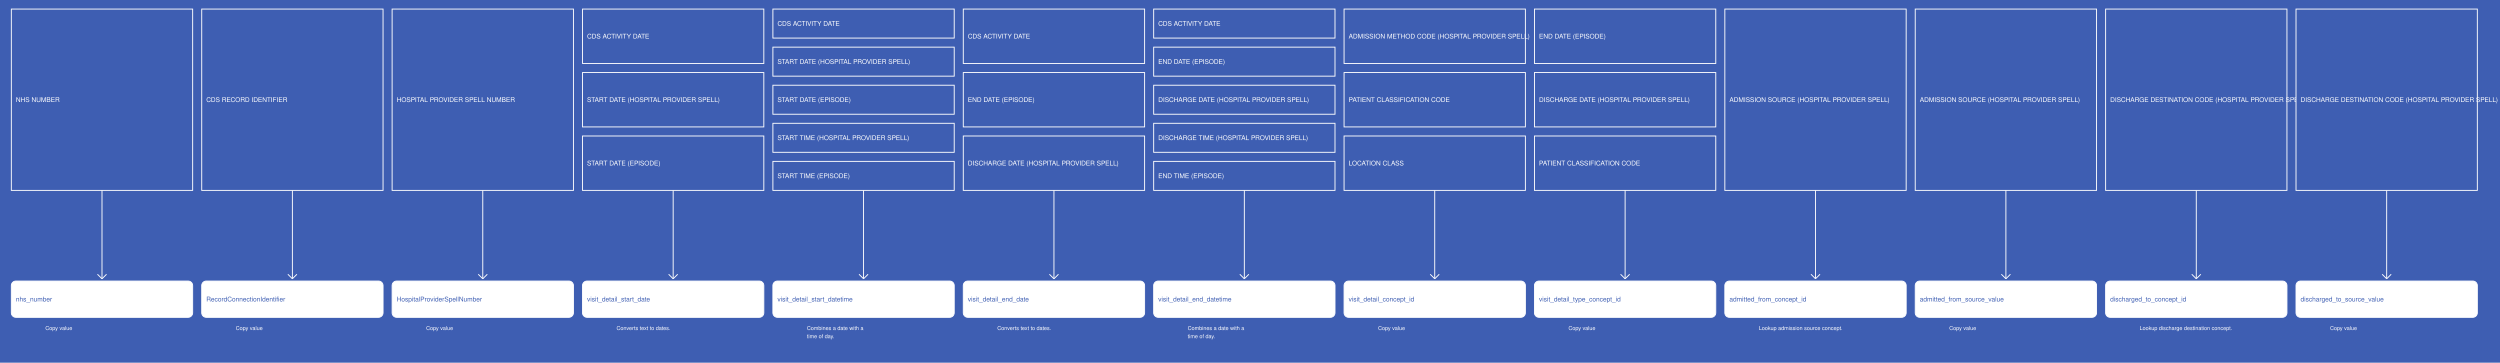
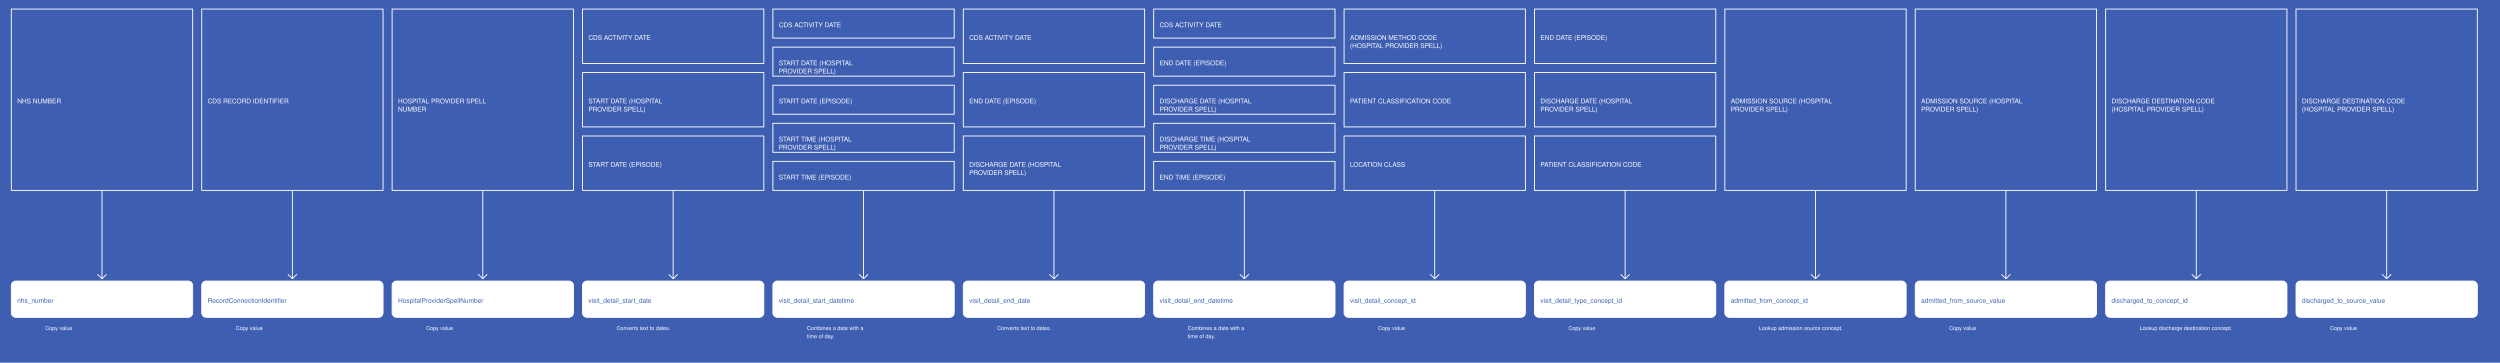
<svg xmlns="http://www.w3.org/2000/svg" width="5515" height="800">
  <rect width="100%" height="100%" fill="#3E5EB2" />
  <g>
    <rect x="25" y="20" width="400" height="400" fill="#3E5EB2" stroke="white" stroke-width="2" />
-     <text x="35" y="225" fill="white" font-family="Helvetica" font-size="1.2em" text-anchor="start">NHS NUMBER</text>
+     <text x="38" y="228" fill="white" font-family="Helvetica" font-size="1.2em" text-anchor="start">NHS NUMBER</text>
  </g>
  <g>
    <line x1="225" y1="420" x2="225" y2="615" stroke="white" stroke-width="2" />
    <line x1="215" y1="605" x2="225" y2="615" stroke="white" stroke-width="2" />
    <line x1="235" y1="605" x2="225" y2="615" stroke="white" stroke-width="2" />
    <text x="100" y="728" fill="white" font-size="1em" font-family="Helvetica">Copy value</text>
  </g>
  <g>
    <rect x="25" y="620" width="400" height="80" fill="white" stroke="white" stroke-width="2" rx="10" />
-     <text x="35" y="665" fill="#3E5EB2" font-family="Helvetica" font-size="1.2em" text-anchor="start">nhs_number</text>
+     <text x="38" y="668" fill="#3E5EB2" font-family="Helvetica" font-size="1.2em" text-anchor="start">nhs_number</text>
  </g>
  <g>
    <rect x="445" y="20" width="400" height="400" fill="#3E5EB2" stroke="white" stroke-width="2" />
-     <text x="455" y="225" fill="white" font-family="Helvetica" font-size="1.2em" text-anchor="start">CDS RECORD IDENTIFIER</text>
+     <text x="458" y="228" fill="white" font-family="Helvetica" font-size="1.2em" text-anchor="start">CDS RECORD IDENTIFIER</text>
  </g>
  <g>
    <line x1="645" y1="420" x2="645" y2="615" stroke="white" stroke-width="2" />
    <line x1="635" y1="605" x2="645" y2="615" stroke="white" stroke-width="2" />
    <line x1="655" y1="605" x2="645" y2="615" stroke="white" stroke-width="2" />
    <text x="520" y="728" fill="white" font-size="1em" font-family="Helvetica">Copy value</text>
  </g>
  <g>
    <rect x="445" y="620" width="400" height="80" fill="white" stroke="white" stroke-width="2" rx="10" />
-     <text x="455" y="665" fill="#3E5EB2" font-family="Helvetica" font-size="1.2em" text-anchor="start">RecordConnectionIdentifier</text>
+     <text x="458" y="668" fill="#3E5EB2" font-family="Helvetica" font-size="1.2em" text-anchor="start">RecordConnectionIdentifier</text>
  </g>
  <g>
    <rect x="865" y="20" width="400" height="400" fill="#3E5EB2" stroke="white" stroke-width="2" />
-     <text x="875" y="225" fill="white" font-family="Helvetica" font-size="1.2em" text-anchor="start">HOSPITAL PROVIDER SPELL NUMBER</text>
+     <text x="878" y="228" fill="white" font-family="Helvetica" font-size="1.2em" text-anchor="start">HOSPITAL PROVIDER SPELL</text>
+     <text x="878" y="246" fill="white" font-family="Helvetica" font-size="1.2em" text-anchor="start">NUMBER</text>
  </g>
  <g>
    <line x1="1065" y1="420" x2="1065" y2="615" stroke="white" stroke-width="2" />
    <line x1="1055" y1="605" x2="1065" y2="615" stroke="white" stroke-width="2" />
    <line x1="1075" y1="605" x2="1065" y2="615" stroke="white" stroke-width="2" />
    <text x="940" y="728" fill="white" font-size="1em" font-family="Helvetica">Copy value</text>
  </g>
  <g>
    <rect x="865" y="620" width="400" height="80" fill="white" stroke="white" stroke-width="2" rx="10" />
-     <text x="875" y="665" fill="#3E5EB2" font-family="Helvetica" font-size="1.2em" text-anchor="start">HospitalProviderSpellNumber</text>
+     <text x="878" y="668" fill="#3E5EB2" font-family="Helvetica" font-size="1.2em" text-anchor="start">HospitalProviderSpellNumber</text>
  </g>
  <g>
    <rect x="1285" y="20" width="400" height="120" fill="#3E5EB2" stroke="white" stroke-width="2" />
-     <text x="1295" y="85" fill="white" font-family="Helvetica" font-size="1.2em" text-anchor="start">CDS ACTIVITY DATE</text>
+     <text x="1298" y="88" fill="white" font-family="Helvetica" font-size="1.2em" text-anchor="start">CDS ACTIVITY DATE</text>
  </g>
  <g>
    <rect x="1285" y="160" width="400" height="120" fill="#3E5EB2" stroke="white" stroke-width="2" />
-     <text x="1295" y="225" fill="white" font-family="Helvetica" font-size="1.2em" text-anchor="start">START DATE (HOSPITAL PROVIDER SPELL)</text>
+     <text x="1298" y="228" fill="white" font-family="Helvetica" font-size="1.2em" text-anchor="start">START DATE (HOSPITAL</text>
+     <text x="1298" y="246" fill="white" font-family="Helvetica" font-size="1.2em" text-anchor="start">PROVIDER SPELL)</text>
  </g>
  <g>
    <rect x="1285" y="300" width="400" height="120" fill="#3E5EB2" stroke="white" stroke-width="2" />
-     <text x="1295" y="365" fill="white" font-family="Helvetica" font-size="1.2em" text-anchor="start">START DATE (EPISODE)</text>
+     <text x="1298" y="368" fill="white" font-family="Helvetica" font-size="1.2em" text-anchor="start">START DATE (EPISODE)</text>
  </g>
  <g>
    <line x1="1485" y1="420" x2="1485" y2="615" stroke="white" stroke-width="2" />
    <line x1="1475" y1="605" x2="1485" y2="615" stroke="white" stroke-width="2" />
    <line x1="1495" y1="605" x2="1485" y2="615" stroke="white" stroke-width="2" />
    <text x="1360" y="728" fill="white" font-size="1em" font-family="Helvetica">Converts text to dates.</text>
  </g>
  <g>
    <rect x="1285" y="620" width="400" height="80" fill="white" stroke="white" stroke-width="2" rx="10" />
-     <text x="1295" y="665" fill="#3E5EB2" font-family="Helvetica" font-size="1.2em" text-anchor="start">visit_detail_start_date</text>
+     <text x="1298" y="668" fill="#3E5EB2" font-family="Helvetica" font-size="1.2em" text-anchor="start">visit_detail_start_date</text>
  </g>
  <g>
    <rect x="1705" y="20" width="400" height="64" fill="#3E5EB2" stroke="white" stroke-width="2" />
-     <text x="1715" y="57" fill="white" font-family="Helvetica" font-size="1.2em" text-anchor="start">CDS ACTIVITY DATE</text>
+     <text x="1718" y="60" fill="white" font-family="Helvetica" font-size="1.2em" text-anchor="start">CDS ACTIVITY DATE</text>
  </g>
  <g>
    <rect x="1705" y="104" width="400" height="64" fill="#3E5EB2" stroke="white" stroke-width="2" />
-     <text x="1715" y="141" fill="white" font-family="Helvetica" font-size="1.2em" text-anchor="start">START DATE (HOSPITAL PROVIDER SPELL)</text>
+     <text x="1718" y="144" fill="white" font-family="Helvetica" font-size="1.2em" text-anchor="start">START DATE (HOSPITAL</text>
+     <text x="1718" y="162" fill="white" font-family="Helvetica" font-size="1.2em" text-anchor="start">PROVIDER SPELL)</text>
  </g>
  <g>
    <rect x="1705" y="188" width="400" height="64" fill="#3E5EB2" stroke="white" stroke-width="2" />
-     <text x="1715" y="225" fill="white" font-family="Helvetica" font-size="1.2em" text-anchor="start">START DATE (EPISODE)</text>
+     <text x="1718" y="228" fill="white" font-family="Helvetica" font-size="1.2em" text-anchor="start">START DATE (EPISODE)</text>
  </g>
  <g>
    <rect x="1705" y="272" width="400" height="64" fill="#3E5EB2" stroke="white" stroke-width="2" />
-     <text x="1715" y="309" fill="white" font-family="Helvetica" font-size="1.2em" text-anchor="start">START TIME (HOSPITAL PROVIDER SPELL)</text>
+     <text x="1718" y="312" fill="white" font-family="Helvetica" font-size="1.2em" text-anchor="start">START TIME (HOSPITAL</text>
+     <text x="1718" y="330" fill="white" font-family="Helvetica" font-size="1.2em" text-anchor="start">PROVIDER SPELL)</text>
  </g>
  <g>
    <rect x="1705" y="356" width="400" height="64" fill="#3E5EB2" stroke="white" stroke-width="2" />
-     <text x="1715" y="393" fill="white" font-family="Helvetica" font-size="1.2em" text-anchor="start">START TIME (EPISODE)</text>
+     <text x="1718" y="396" fill="white" font-family="Helvetica" font-size="1.2em" text-anchor="start">START TIME (EPISODE)</text>
  </g>
  <g>
    <line x1="1905" y1="420" x2="1905" y2="615" stroke="white" stroke-width="2" />
    <line x1="1895" y1="605" x2="1905" y2="615" stroke="white" stroke-width="2" />
    <line x1="1915" y1="605" x2="1905" y2="615" stroke="white" stroke-width="2" />
    <text x="1780" y="728" fill="white" font-size="1em" font-family="Helvetica">Combines a date with a</text>
    <text x="1780" y="746" fill="white" font-size="1em" font-family="Helvetica">time of day.</text>
  </g>
  <g>
    <rect x="1705" y="620" width="400" height="80" fill="white" stroke="white" stroke-width="2" rx="10" />
-     <text x="1715" y="665" fill="#3E5EB2" font-family="Helvetica" font-size="1.2em" text-anchor="start">visit_detail_start_datetime</text>
+     <text x="1718" y="668" fill="#3E5EB2" font-family="Helvetica" font-size="1.2em" text-anchor="start">visit_detail_start_datetime</text>
  </g>
  <g>
    <rect x="2125" y="20" width="400" height="120" fill="#3E5EB2" stroke="white" stroke-width="2" />
-     <text x="2135" y="85" fill="white" font-family="Helvetica" font-size="1.2em" text-anchor="start">CDS ACTIVITY DATE</text>
+     <text x="2138" y="88" fill="white" font-family="Helvetica" font-size="1.2em" text-anchor="start">CDS ACTIVITY DATE</text>
  </g>
  <g>
    <rect x="2125" y="160" width="400" height="120" fill="#3E5EB2" stroke="white" stroke-width="2" />
-     <text x="2135" y="225" fill="white" font-family="Helvetica" font-size="1.2em" text-anchor="start">END DATE (EPISODE)</text>
+     <text x="2138" y="228" fill="white" font-family="Helvetica" font-size="1.2em" text-anchor="start">END DATE (EPISODE)</text>
  </g>
  <g>
    <rect x="2125" y="300" width="400" height="120" fill="#3E5EB2" stroke="white" stroke-width="2" />
-     <text x="2135" y="365" fill="white" font-family="Helvetica" font-size="1.2em" text-anchor="start">DISCHARGE DATE (HOSPITAL PROVIDER SPELL)</text>
+     <text x="2138" y="368" fill="white" font-family="Helvetica" font-size="1.2em" text-anchor="start">DISCHARGE DATE (HOSPITAL</text>
+     <text x="2138" y="386" fill="white" font-family="Helvetica" font-size="1.2em" text-anchor="start">PROVIDER SPELL)</text>
  </g>
  <g>
    <line x1="2325" y1="420" x2="2325" y2="615" stroke="white" stroke-width="2" />
    <line x1="2315" y1="605" x2="2325" y2="615" stroke="white" stroke-width="2" />
    <line x1="2335" y1="605" x2="2325" y2="615" stroke="white" stroke-width="2" />
    <text x="2200" y="728" fill="white" font-size="1em" font-family="Helvetica">Converts text to dates.</text>
  </g>
  <g>
    <rect x="2125" y="620" width="400" height="80" fill="white" stroke="white" stroke-width="2" rx="10" />
-     <text x="2135" y="665" fill="#3E5EB2" font-family="Helvetica" font-size="1.2em" text-anchor="start">visit_detail_end_date</text>
+     <text x="2138" y="668" fill="#3E5EB2" font-family="Helvetica" font-size="1.2em" text-anchor="start">visit_detail_end_date</text>
  </g>
  <g>
    <rect x="2545" y="20" width="400" height="64" fill="#3E5EB2" stroke="white" stroke-width="2" />
-     <text x="2555" y="57" fill="white" font-family="Helvetica" font-size="1.2em" text-anchor="start">CDS ACTIVITY DATE</text>
+     <text x="2558" y="60" fill="white" font-family="Helvetica" font-size="1.2em" text-anchor="start">CDS ACTIVITY DATE</text>
  </g>
  <g>
    <rect x="2545" y="104" width="400" height="64" fill="#3E5EB2" stroke="white" stroke-width="2" />
-     <text x="2555" y="141" fill="white" font-family="Helvetica" font-size="1.2em" text-anchor="start">END DATE (EPISODE)</text>
+     <text x="2558" y="144" fill="white" font-family="Helvetica" font-size="1.2em" text-anchor="start">END DATE (EPISODE)</text>
  </g>
  <g>
    <rect x="2545" y="188" width="400" height="64" fill="#3E5EB2" stroke="white" stroke-width="2" />
-     <text x="2555" y="225" fill="white" font-family="Helvetica" font-size="1.2em" text-anchor="start">DISCHARGE DATE (HOSPITAL PROVIDER SPELL)</text>
+     <text x="2558" y="228" fill="white" font-family="Helvetica" font-size="1.2em" text-anchor="start">DISCHARGE DATE (HOSPITAL</text>
+     <text x="2558" y="246" fill="white" font-family="Helvetica" font-size="1.2em" text-anchor="start">PROVIDER SPELL)</text>
  </g>
  <g>
    <rect x="2545" y="272" width="400" height="64" fill="#3E5EB2" stroke="white" stroke-width="2" />
-     <text x="2555" y="309" fill="white" font-family="Helvetica" font-size="1.2em" text-anchor="start">DISCHARGE TIME (HOSPITAL PROVIDER SPELL)</text>
+     <text x="2558" y="312" fill="white" font-family="Helvetica" font-size="1.2em" text-anchor="start">DISCHARGE TIME (HOSPITAL</text>
+     <text x="2558" y="330" fill="white" font-family="Helvetica" font-size="1.2em" text-anchor="start">PROVIDER SPELL)</text>
  </g>
  <g>
    <rect x="2545" y="356" width="400" height="64" fill="#3E5EB2" stroke="white" stroke-width="2" />
-     <text x="2555" y="393" fill="white" font-family="Helvetica" font-size="1.2em" text-anchor="start">END TIME (EPISODE)</text>
+     <text x="2558" y="396" fill="white" font-family="Helvetica" font-size="1.2em" text-anchor="start">END TIME (EPISODE)</text>
  </g>
  <g>
    <line x1="2745" y1="420" x2="2745" y2="615" stroke="white" stroke-width="2" />
    <line x1="2735" y1="605" x2="2745" y2="615" stroke="white" stroke-width="2" />
    <line x1="2755" y1="605" x2="2745" y2="615" stroke="white" stroke-width="2" />
    <text x="2620" y="728" fill="white" font-size="1em" font-family="Helvetica">Combines a date with a</text>
    <text x="2620" y="746" fill="white" font-size="1em" font-family="Helvetica">time of day.</text>
  </g>
  <g>
    <rect x="2545" y="620" width="400" height="80" fill="white" stroke="white" stroke-width="2" rx="10" />
-     <text x="2555" y="665" fill="#3E5EB2" font-family="Helvetica" font-size="1.2em" text-anchor="start">visit_detail_end_datetime</text>
+     <text x="2558" y="668" fill="#3E5EB2" font-family="Helvetica" font-size="1.2em" text-anchor="start">visit_detail_end_datetime</text>
  </g>
  <g>
    <rect x="2965" y="20" width="400" height="120" fill="#3E5EB2" stroke="white" stroke-width="2" />
-     <text x="2975" y="85" fill="white" font-family="Helvetica" font-size="1.2em" text-anchor="start">ADMISSION METHOD CODE (HOSPITAL PROVIDER SPELL)</text>
+     <text x="2978" y="88" fill="white" font-family="Helvetica" font-size="1.2em" text-anchor="start">ADMISSION METHOD CODE</text>
+     <text x="2978" y="106" fill="white" font-family="Helvetica" font-size="1.2em" text-anchor="start">(HOSPITAL PROVIDER SPELL)</text>
  </g>
  <g>
    <rect x="2965" y="160" width="400" height="120" fill="#3E5EB2" stroke="white" stroke-width="2" />
-     <text x="2975" y="225" fill="white" font-family="Helvetica" font-size="1.2em" text-anchor="start">PATIENT CLASSIFICATION CODE</text>
+     <text x="2978" y="228" fill="white" font-family="Helvetica" font-size="1.2em" text-anchor="start">PATIENT CLASSIFICATION CODE</text>
  </g>
  <g>
    <rect x="2965" y="300" width="400" height="120" fill="#3E5EB2" stroke="white" stroke-width="2" />
-     <text x="2975" y="365" fill="white" font-family="Helvetica" font-size="1.2em" text-anchor="start">LOCATION CLASS</text>
+     <text x="2978" y="368" fill="white" font-family="Helvetica" font-size="1.2em" text-anchor="start">LOCATION CLASS</text>
  </g>
  <g>
    <line x1="3165" y1="420" x2="3165" y2="615" stroke="white" stroke-width="2" />
    <line x1="3155" y1="605" x2="3165" y2="615" stroke="white" stroke-width="2" />
    <line x1="3175" y1="605" x2="3165" y2="615" stroke="white" stroke-width="2" />
    <text x="3040" y="728" fill="white" font-size="1em" font-family="Helvetica">Copy value</text>
  </g>
  <g>
    <rect x="2965" y="620" width="400" height="80" fill="white" stroke="white" stroke-width="2" rx="10" />
-     <text x="2975" y="665" fill="#3E5EB2" font-family="Helvetica" font-size="1.2em" text-anchor="start">visit_detail_concept_id</text>
+     <text x="2978" y="668" fill="#3E5EB2" font-family="Helvetica" font-size="1.2em" text-anchor="start">visit_detail_concept_id</text>
  </g>
  <g>
    <rect x="3385" y="20" width="400" height="120" fill="#3E5EB2" stroke="white" stroke-width="2" />
-     <text x="3395" y="85" fill="white" font-family="Helvetica" font-size="1.2em" text-anchor="start">END DATE (EPISODE)</text>
+     <text x="3398" y="88" fill="white" font-family="Helvetica" font-size="1.2em" text-anchor="start">END DATE (EPISODE)</text>
  </g>
  <g>
    <rect x="3385" y="160" width="400" height="120" fill="#3E5EB2" stroke="white" stroke-width="2" />
-     <text x="3395" y="225" fill="white" font-family="Helvetica" font-size="1.2em" text-anchor="start">DISCHARGE DATE (HOSPITAL PROVIDER SPELL)</text>
+     <text x="3398" y="228" fill="white" font-family="Helvetica" font-size="1.2em" text-anchor="start">DISCHARGE DATE (HOSPITAL</text>
+     <text x="3398" y="246" fill="white" font-family="Helvetica" font-size="1.2em" text-anchor="start">PROVIDER SPELL)</text>
  </g>
  <g>
    <rect x="3385" y="300" width="400" height="120" fill="#3E5EB2" stroke="white" stroke-width="2" />
-     <text x="3395" y="365" fill="white" font-family="Helvetica" font-size="1.2em" text-anchor="start">PATIENT CLASSIFICATION CODE</text>
+     <text x="3398" y="368" fill="white" font-family="Helvetica" font-size="1.2em" text-anchor="start">PATIENT CLASSIFICATION CODE</text>
  </g>
  <g>
    <line x1="3585" y1="420" x2="3585" y2="615" stroke="white" stroke-width="2" />
    <line x1="3575" y1="605" x2="3585" y2="615" stroke="white" stroke-width="2" />
    <line x1="3595" y1="605" x2="3585" y2="615" stroke="white" stroke-width="2" />
    <text x="3460" y="728" fill="white" font-size="1em" font-family="Helvetica">Copy value</text>
  </g>
  <g>
    <rect x="3385" y="620" width="400" height="80" fill="white" stroke="white" stroke-width="2" rx="10" />
-     <text x="3395" y="665" fill="#3E5EB2" font-family="Helvetica" font-size="1.2em" text-anchor="start">visit_detail_type_concept_id</text>
+     <text x="3398" y="668" fill="#3E5EB2" font-family="Helvetica" font-size="1.2em" text-anchor="start">visit_detail_type_concept_id</text>
  </g>
  <g>
    <rect x="3805" y="20" width="400" height="400" fill="#3E5EB2" stroke="white" stroke-width="2" />
-     <text x="3815" y="225" fill="white" font-family="Helvetica" font-size="1.2em" text-anchor="start">ADMISSION SOURCE (HOSPITAL PROVIDER SPELL)</text>
+     <text x="3818" y="228" fill="white" font-family="Helvetica" font-size="1.2em" text-anchor="start">ADMISSION SOURCE (HOSPITAL</text>
+     <text x="3818" y="246" fill="white" font-family="Helvetica" font-size="1.2em" text-anchor="start">PROVIDER SPELL)</text>
  </g>
  <g>
    <line x1="4005" y1="420" x2="4005" y2="615" stroke="white" stroke-width="2" />
    <line x1="3995" y1="605" x2="4005" y2="615" stroke="white" stroke-width="2" />
    <line x1="4015" y1="605" x2="4005" y2="615" stroke="white" stroke-width="2" />
    <text x="3880" y="728" fill="white" font-size="1em" font-family="Helvetica">Lookup admission source concept.</text>
  </g>
  <g>
    <rect x="3805" y="620" width="400" height="80" fill="white" stroke="white" stroke-width="2" rx="10" />
-     <text x="3815" y="665" fill="#3E5EB2" font-family="Helvetica" font-size="1.2em" text-anchor="start">admitted_from_concept_id</text>
+     <text x="3818" y="668" fill="#3E5EB2" font-family="Helvetica" font-size="1.2em" text-anchor="start">admitted_from_concept_id</text>
  </g>
  <g>
    <rect x="4225" y="20" width="400" height="400" fill="#3E5EB2" stroke="white" stroke-width="2" />
-     <text x="4235" y="225" fill="white" font-family="Helvetica" font-size="1.2em" text-anchor="start">ADMISSION SOURCE (HOSPITAL PROVIDER SPELL)</text>
+     <text x="4238" y="228" fill="white" font-family="Helvetica" font-size="1.2em" text-anchor="start">ADMISSION SOURCE (HOSPITAL</text>
+     <text x="4238" y="246" fill="white" font-family="Helvetica" font-size="1.2em" text-anchor="start">PROVIDER SPELL)</text>
  </g>
  <g>
    <line x1="4425" y1="420" x2="4425" y2="615" stroke="white" stroke-width="2" />
    <line x1="4415" y1="605" x2="4425" y2="615" stroke="white" stroke-width="2" />
    <line x1="4435" y1="605" x2="4425" y2="615" stroke="white" stroke-width="2" />
    <text x="4300" y="728" fill="white" font-size="1em" font-family="Helvetica">Copy value</text>
  </g>
  <g>
    <rect x="4225" y="620" width="400" height="80" fill="white" stroke="white" stroke-width="2" rx="10" />
-     <text x="4235" y="665" fill="#3E5EB2" font-family="Helvetica" font-size="1.2em" text-anchor="start">admitted_from_source_value</text>
+     <text x="4238" y="668" fill="#3E5EB2" font-family="Helvetica" font-size="1.2em" text-anchor="start">admitted_from_source_value</text>
  </g>
  <g>
    <rect x="4645" y="20" width="400" height="400" fill="#3E5EB2" stroke="white" stroke-width="2" />
-     <text x="4655" y="225" fill="white" font-family="Helvetica" font-size="1.2em" text-anchor="start">DISCHARGE DESTINATION CODE (HOSPITAL PROVIDER SPELL)</text>
+     <text x="4658" y="228" fill="white" font-family="Helvetica" font-size="1.2em" text-anchor="start">DISCHARGE DESTINATION CODE</text>
+     <text x="4658" y="246" fill="white" font-family="Helvetica" font-size="1.2em" text-anchor="start">(HOSPITAL PROVIDER SPELL)</text>
  </g>
  <g>
    <line x1="4845" y1="420" x2="4845" y2="615" stroke="white" stroke-width="2" />
    <line x1="4835" y1="605" x2="4845" y2="615" stroke="white" stroke-width="2" />
    <line x1="4855" y1="605" x2="4845" y2="615" stroke="white" stroke-width="2" />
    <text x="4720" y="728" fill="white" font-size="1em" font-family="Helvetica">Lookup discharge destination concept.</text>
  </g>
  <g>
    <rect x="4645" y="620" width="400" height="80" fill="white" stroke="white" stroke-width="2" rx="10" />
-     <text x="4655" y="665" fill="#3E5EB2" font-family="Helvetica" font-size="1.2em" text-anchor="start">discharged_to_concept_id</text>
+     <text x="4658" y="668" fill="#3E5EB2" font-family="Helvetica" font-size="1.2em" text-anchor="start">discharged_to_concept_id</text>
  </g>
  <g>
    <rect x="5065" y="20" width="400" height="400" fill="#3E5EB2" stroke="white" stroke-width="2" />
-     <text x="5075" y="225" fill="white" font-family="Helvetica" font-size="1.2em" text-anchor="start">DISCHARGE DESTINATION CODE (HOSPITAL PROVIDER SPELL)</text>
+     <text x="5078" y="228" fill="white" font-family="Helvetica" font-size="1.2em" text-anchor="start">DISCHARGE DESTINATION CODE</text>
+     <text x="5078" y="246" fill="white" font-family="Helvetica" font-size="1.2em" text-anchor="start">(HOSPITAL PROVIDER SPELL)</text>
  </g>
  <g>
    <line x1="5265" y1="420" x2="5265" y2="615" stroke="white" stroke-width="2" />
    <line x1="5255" y1="605" x2="5265" y2="615" stroke="white" stroke-width="2" />
    <line x1="5275" y1="605" x2="5265" y2="615" stroke="white" stroke-width="2" />
    <text x="5140" y="728" fill="white" font-size="1em" font-family="Helvetica">Copy value</text>
  </g>
  <g>
    <rect x="5065" y="620" width="400" height="80" fill="white" stroke="white" stroke-width="2" rx="10" />
-     <text x="5075" y="665" fill="#3E5EB2" font-family="Helvetica" font-size="1.2em" text-anchor="start">discharged_to_source_value</text>
+     <text x="5078" y="668" fill="#3E5EB2" font-family="Helvetica" font-size="1.2em" text-anchor="start">discharged_to_source_value</text>
  </g>
</svg>
